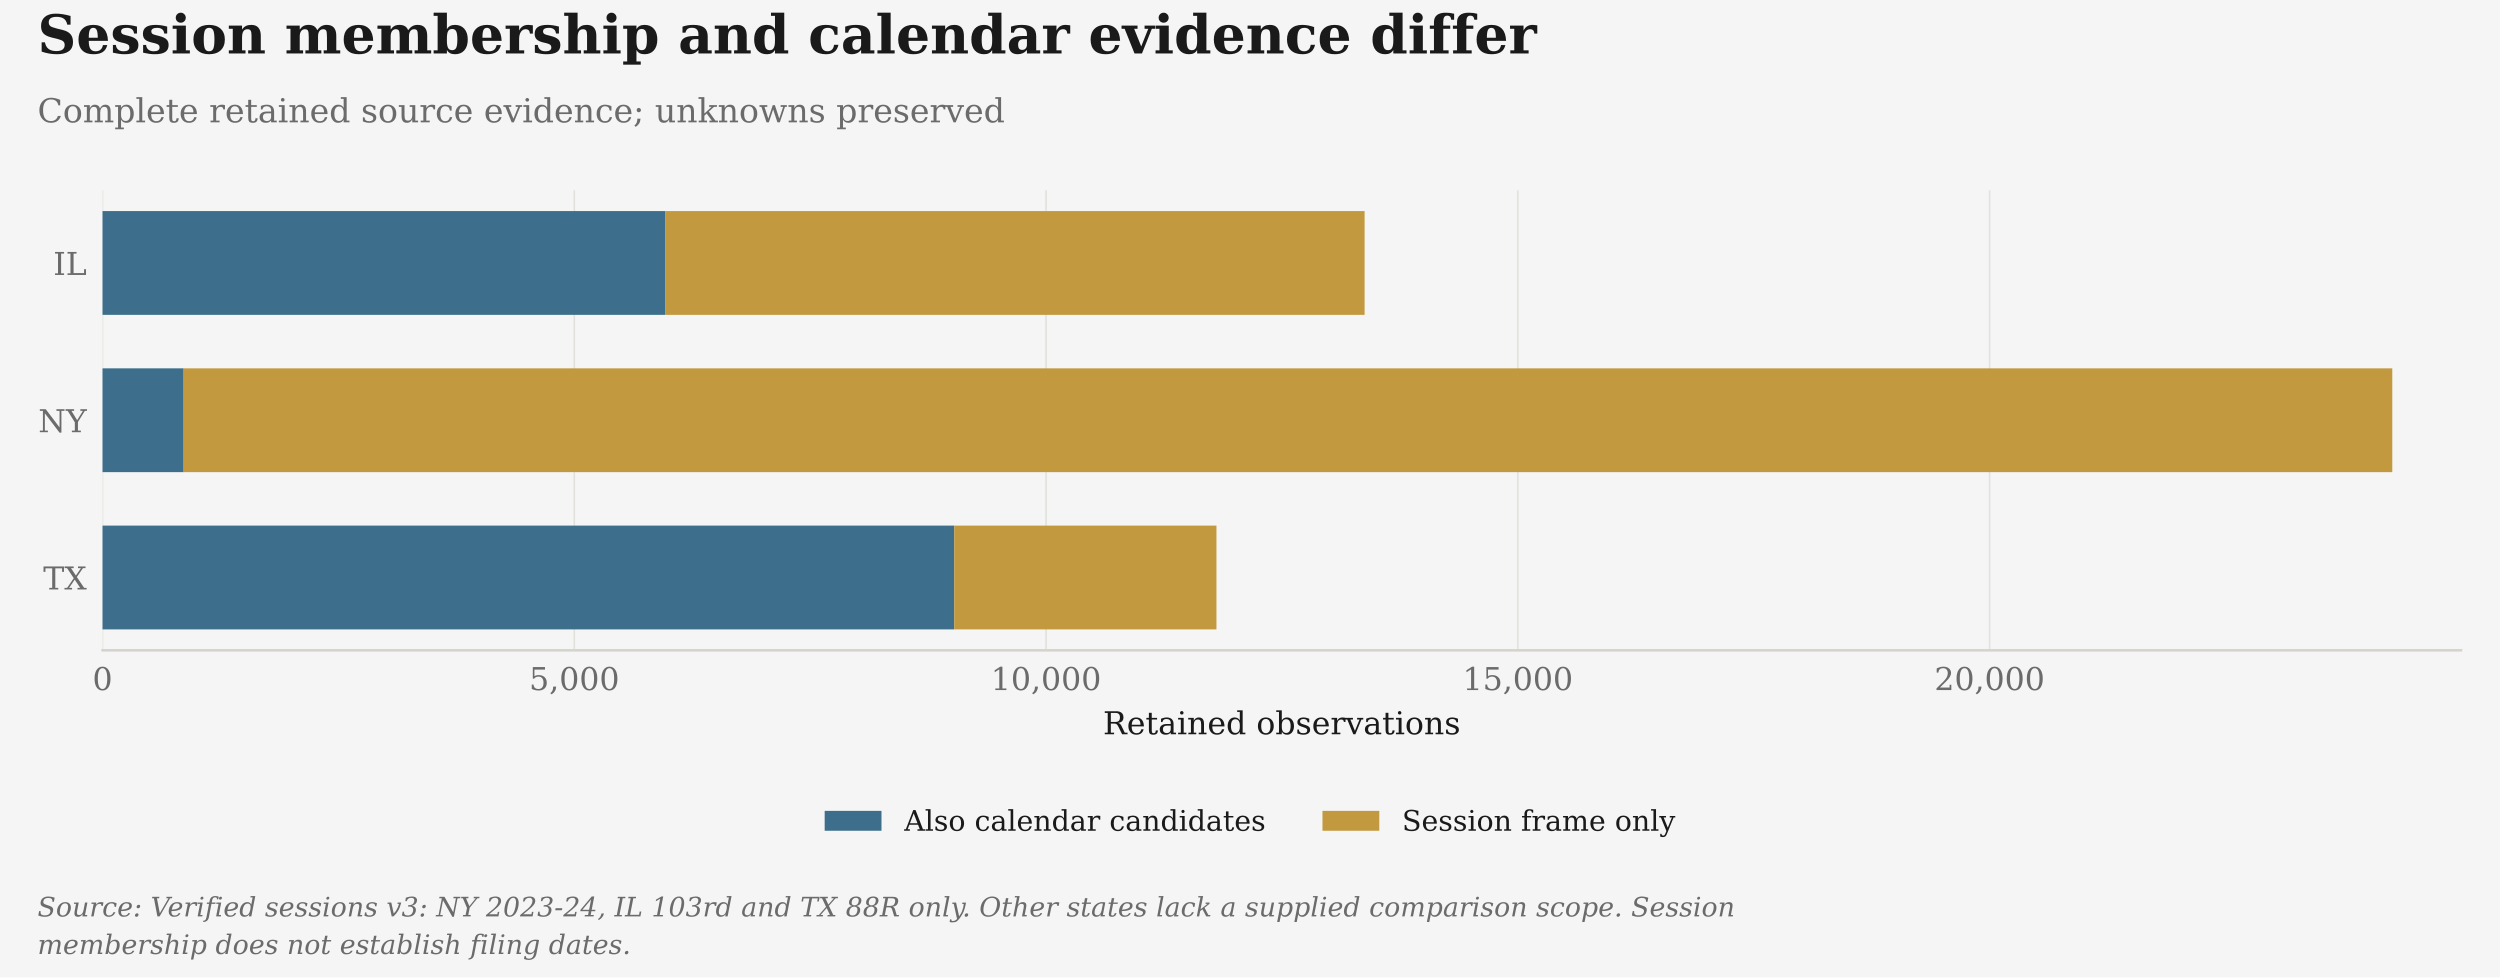
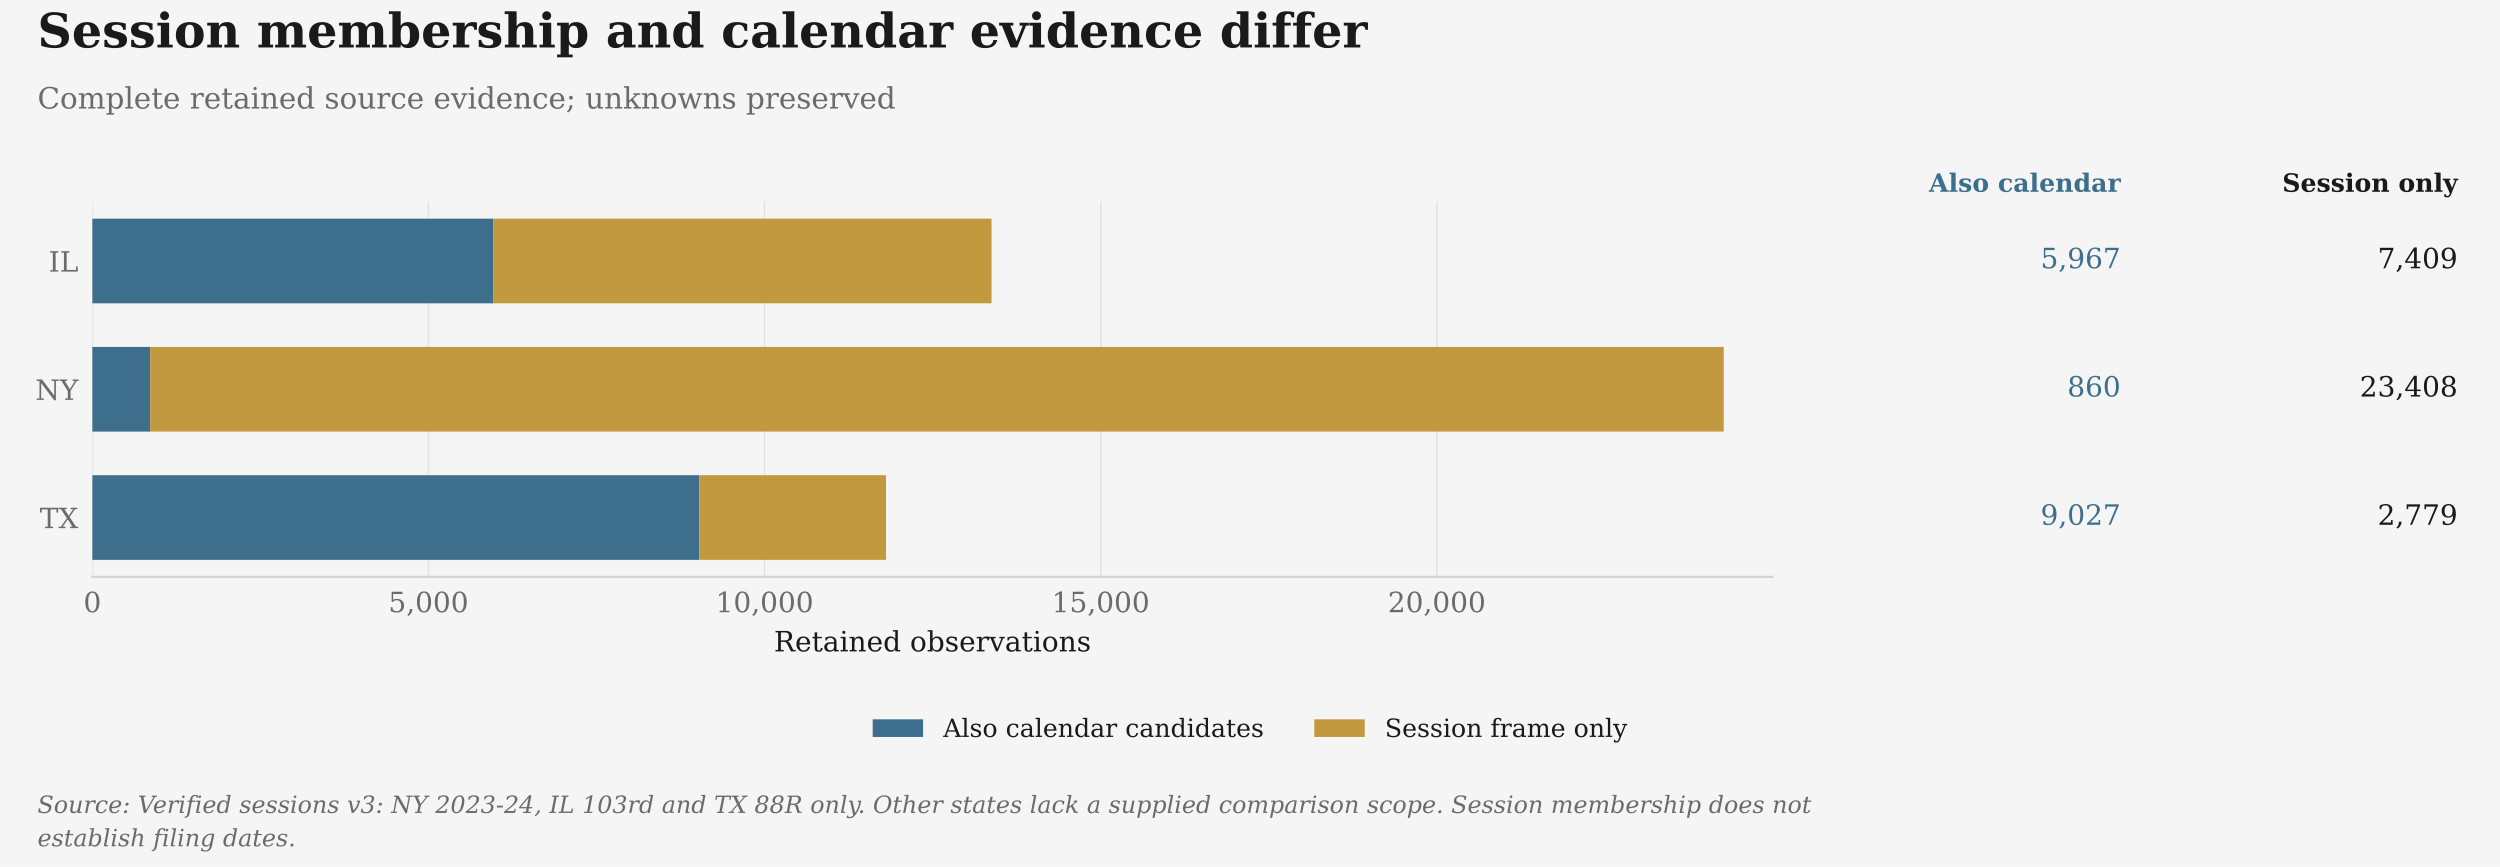
- <svg xmlns="http://www.w3.org/2000/svg" width="792pt" height="309.6pt" viewBox="0 0 792 309.6" version="1.1">
+ <svg xmlns="http://www.w3.org/2000/svg" width="892.8pt" height="309.6pt" viewBox="0 0 892.8 309.6" version="1.1">
  <defs>
    <style type="text/css">*{stroke-linejoin: round; stroke-linecap: butt}</style>
  </defs>
  <g id="figure_1">
    <g id="patch_1">
-       <path d="M 0 309.6  L 792 309.6  L 792 0  L 0 0  z " style="fill: #f5f5f5" />
+       <path d="M 0 309.6  L 892.8 309.6  L 892.8 0  L 0 0  z " style="fill: #f5f5f5" />
    </g>
    <g id="axes_1">
      <g id="patch_2">
-         <path d="M 32.48 206.02  L 779.64 206.02  L 779.64 60.245  L 32.48 60.245  z " style="fill: #f5f5f5" />
+         <path d="M 32.984 206.02  L 633.053 206.02  L 633.053 71.991  L 32.984 71.991  z " style="fill: #f5f5f5" />
      </g>
      <g id="matplotlib.axis_1">
        <g id="xtick_1">
          <g id="line2d_1">
-             <path d="M 32.48 206.02  L 32.48 60.245  " clip-path="url(#p2081808566)" style="fill: none; stroke: #d6d3cc; stroke-opacity: 0.6; stroke-width: 0.5; stroke-linecap: square" />
+             <path d="M 32.984 206.02  L 32.984 71.991  " clip-path="url(#p7bc9245609)" style="fill: none; stroke: #d6d3cc; stroke-opacity: 0.6; stroke-width: 0.5; stroke-linecap: square" />
          </g>
          <g id="line2d_2" />
          <g id="text_1">
-             <text style="font-size: 10px; font-family: 'DejaVu Serif', 'Bitstream Vera Serif', 'Computer Modern Roman', 'New Century Schoolbook', 'Century Schoolbook L', 'Utopia', 'ITC Bookman', 'Bookman', 'Nimbus Roman No9 L', 'Times New Roman', 'Times', 'Palatino', 'Charter', serif; text-anchor: middle; fill: #6b6b6b" x="32.48" y="218.618" transform="rotate(-0 32.48 218.618)">0</text>
+             <text style="font-size: 10px; font-family: 'DejaVu Serif', 'Bitstream Vera Serif', 'Computer Modern Roman', 'New Century Schoolbook', 'Century Schoolbook L', 'Utopia', 'ITC Bookman', 'Bookman', 'Nimbus Roman No9 L', 'Times New Roman', 'Times', 'Palatino', 'Charter', serif; text-anchor: middle; fill: #6b6b6b" x="32.984" y="218.618" transform="rotate(-0 32.984 218.618)">0</text>
          </g>
        </g>
        <g id="xtick_2">
          <g id="line2d_3">
-             <path d="M 181.936 206.02  L 181.936 60.245  " clip-path="url(#p2081808566)" style="fill: none; stroke: #d6d3cc; stroke-opacity: 0.6; stroke-width: 0.5; stroke-linecap: square" />
+             <path d="M 153.017 206.02  L 153.017 71.991  " clip-path="url(#p7bc9245609)" style="fill: none; stroke: #d6d3cc; stroke-opacity: 0.6; stroke-width: 0.5; stroke-linecap: square" />
          </g>
          <g id="line2d_4" />
          <g id="text_2">
-             <text style="font-size: 10px; font-family: 'DejaVu Serif', 'Bitstream Vera Serif', 'Computer Modern Roman', 'New Century Schoolbook', 'Century Schoolbook L', 'Utopia', 'ITC Bookman', 'Bookman', 'Nimbus Roman No9 L', 'Times New Roman', 'Times', 'Palatino', 'Charter', serif; text-anchor: middle; fill: #6b6b6b" x="181.936" y="218.618" transform="rotate(-0 181.9357 218.618)">5,000</text>
+             <text style="font-size: 10px; font-family: 'DejaVu Serif', 'Bitstream Vera Serif', 'Computer Modern Roman', 'New Century Schoolbook', 'Century Schoolbook L', 'Utopia', 'ITC Bookman', 'Bookman', 'Nimbus Roman No9 L', 'Times New Roman', 'Times', 'Palatino', 'Charter', serif; text-anchor: middle; fill: #6b6b6b" x="153.017" y="218.618" transform="rotate(-0 153.0168 218.618)">5,000</text>
          </g>
        </g>
        <g id="xtick_3">
          <g id="line2d_5">
-             <path d="M 331.391 206.02  L 331.391 60.245  " clip-path="url(#p2081808566)" style="fill: none; stroke: #d6d3cc; stroke-opacity: 0.6; stroke-width: 0.5; stroke-linecap: square" />
+             <path d="M 273.05 206.02  L 273.05 71.991  " clip-path="url(#p7bc9245609)" style="fill: none; stroke: #d6d3cc; stroke-opacity: 0.6; stroke-width: 0.5; stroke-linecap: square" />
          </g>
          <g id="line2d_6" />
          <g id="text_3">
-             <text style="font-size: 10px; font-family: 'DejaVu Serif', 'Bitstream Vera Serif', 'Computer Modern Roman', 'New Century Schoolbook', 'Century Schoolbook L', 'Utopia', 'ITC Bookman', 'Bookman', 'Nimbus Roman No9 L', 'Times New Roman', 'Times', 'Palatino', 'Charter', serif; text-anchor: middle; fill: #6b6b6b" x="331.391" y="218.618" transform="rotate(-0 331.3913 218.618)">10,000</text>
+             <text style="font-size: 10px; font-family: 'DejaVu Serif', 'Bitstream Vera Serif', 'Computer Modern Roman', 'New Century Schoolbook', 'Century Schoolbook L', 'Utopia', 'ITC Bookman', 'Bookman', 'Nimbus Roman No9 L', 'Times New Roman', 'Times', 'Palatino', 'Charter', serif; text-anchor: middle; fill: #6b6b6b" x="273.05" y="218.618" transform="rotate(-0 273.0497 218.618)">10,000</text>
          </g>
        </g>
        <g id="xtick_4">
          <g id="line2d_7">
-             <path d="M 480.847 206.02  L 480.847 60.245  " clip-path="url(#p2081808566)" style="fill: none; stroke: #d6d3cc; stroke-opacity: 0.6; stroke-width: 0.5; stroke-linecap: square" />
+             <path d="M 393.083 206.02  L 393.083 71.991  " clip-path="url(#p7bc9245609)" style="fill: none; stroke: #d6d3cc; stroke-opacity: 0.6; stroke-width: 0.5; stroke-linecap: square" />
          </g>
          <g id="line2d_8" />
          <g id="text_4">
-             <text style="font-size: 10px; font-family: 'DejaVu Serif', 'Bitstream Vera Serif', 'Computer Modern Roman', 'New Century Schoolbook', 'Century Schoolbook L', 'Utopia', 'ITC Bookman', 'Bookman', 'Nimbus Roman No9 L', 'Times New Roman', 'Times', 'Palatino', 'Charter', serif; text-anchor: middle; fill: #6b6b6b" x="480.847" y="218.618" transform="rotate(-0 480.847 218.618)">15,000</text>
+             <text style="font-size: 10px; font-family: 'DejaVu Serif', 'Bitstream Vera Serif', 'Computer Modern Roman', 'New Century Schoolbook', 'Century Schoolbook L', 'Utopia', 'ITC Bookman', 'Bookman', 'Nimbus Roman No9 L', 'Times New Roman', 'Times', 'Palatino', 'Charter', serif; text-anchor: middle; fill: #6b6b6b" x="393.083" y="218.618" transform="rotate(-0 393.0825 218.618)">15,000</text>
          </g>
        </g>
        <g id="xtick_5">
          <g id="line2d_9">
-             <path d="M 630.303 206.02  L 630.303 60.245  " clip-path="url(#p2081808566)" style="fill: none; stroke: #d6d3cc; stroke-opacity: 0.6; stroke-width: 0.5; stroke-linecap: square" />
+             <path d="M 513.115 206.02  L 513.115 71.991  " clip-path="url(#p7bc9245609)" style="fill: none; stroke: #d6d3cc; stroke-opacity: 0.6; stroke-width: 0.5; stroke-linecap: square" />
          </g>
          <g id="line2d_10" />
          <g id="text_5">
-             <text style="font-size: 10px; font-family: 'DejaVu Serif', 'Bitstream Vera Serif', 'Computer Modern Roman', 'New Century Schoolbook', 'Century Schoolbook L', 'Utopia', 'ITC Bookman', 'Bookman', 'Nimbus Roman No9 L', 'Times New Roman', 'Times', 'Palatino', 'Charter', serif; text-anchor: middle; fill: #6b6b6b" x="630.303" y="218.618" transform="rotate(-0 630.3027 218.618)">20,000</text>
+             <text style="font-size: 10px; font-family: 'DejaVu Serif', 'Bitstream Vera Serif', 'Computer Modern Roman', 'New Century Schoolbook', 'Century Schoolbook L', 'Utopia', 'ITC Bookman', 'Bookman', 'Nimbus Roman No9 L', 'Times New Roman', 'Times', 'Palatino', 'Charter', serif; text-anchor: middle; fill: #6b6b6b" x="513.115" y="218.618" transform="rotate(-0 513.1154 218.618)">20,000</text>
          </g>
        </g>
        <g id="text_6">
-           <text style="font-size: 10px; font-family: 'DejaVu Serif', 'Bitstream Vera Serif', 'Computer Modern Roman', 'New Century Schoolbook', 'Century Schoolbook L', 'Utopia', 'ITC Bookman', 'Bookman', 'Nimbus Roman No9 L', 'Times New Roman', 'Times', 'Palatino', 'Charter', serif; text-anchor: middle; fill: #1a1a1a" x="406.06" y="232.619" transform="rotate(-0 406.06 232.6188)">Retained observations</text>
+           <text style="font-size: 10px; font-family: 'DejaVu Serif', 'Bitstream Vera Serif', 'Computer Modern Roman', 'New Century Schoolbook', 'Century Schoolbook L', 'Utopia', 'ITC Bookman', 'Bookman', 'Nimbus Roman No9 L', 'Times New Roman', 'Times', 'Palatino', 'Charter', serif; text-anchor: middle; fill: #1a1a1a" x="333.019" y="232.619" transform="rotate(-0 333.0186 232.6188)">Retained observations</text>
        </g>
      </g>
      <g id="matplotlib.axis_2">
        <g id="ytick_1">
          <g id="line2d_11" />
          <g id="text_7">
-             <text style="font-size: 10px; font-family: 'DejaVu Serif', 'Bitstream Vera Serif', 'Computer Modern Roman', 'New Century Schoolbook', 'Century Schoolbook L', 'Utopia', 'ITC Bookman', 'Bookman', 'Nimbus Roman No9 L', 'Times New Roman', 'Times', 'Palatino', 'Charter', serif; text-anchor: end; fill: #6b6b6b" x="27.48" y="87.111" transform="rotate(-0 27.48 87.11064)">IL</text>
+             <text style="font-size: 10px; font-family: 'DejaVu Serif', 'Bitstream Vera Serif', 'Computer Modern Roman', 'New Century Schoolbook', 'Century Schoolbook L', 'Utopia', 'ITC Bookman', 'Bookman', 'Nimbus Roman No9 L', 'Times New Roman', 'Times', 'Palatino', 'Charter', serif; text-anchor: end; fill: #6b6b6b" x="27.984" y="96.998" transform="rotate(-0 27.984 96.99802)">IL</text>
          </g>
        </g>
        <g id="ytick_2">
          <g id="line2d_12" />
          <g id="text_8">
-             <text style="font-size: 10px; font-family: 'DejaVu Serif', 'Bitstream Vera Serif', 'Computer Modern Roman', 'New Century Schoolbook', 'Century Schoolbook L', 'Utopia', 'ITC Bookman', 'Bookman', 'Nimbus Roman No9 L', 'Times New Roman', 'Times', 'Palatino', 'Charter', serif; text-anchor: end; fill: #6b6b6b" x="27.48" y="136.931" transform="rotate(-0 27.48 136.9314)">NY</text>
+             <text style="font-size: 10px; font-family: 'DejaVu Serif', 'Bitstream Vera Serif', 'Computer Modern Roman', 'New Century Schoolbook', 'Century Schoolbook L', 'Utopia', 'ITC Bookman', 'Bookman', 'Nimbus Roman No9 L', 'Times New Roman', 'Times', 'Palatino', 'Charter', serif; text-anchor: end; fill: #6b6b6b" x="27.984" y="142.804" transform="rotate(-0 27.984 142.8044)">NY</text>
          </g>
        </g>
        <g id="ytick_3">
          <g id="line2d_13" />
          <g id="text_9">
-             <text style="font-size: 10px; font-family: 'DejaVu Serif', 'Bitstream Vera Serif', 'Computer Modern Roman', 'New Century Schoolbook', 'Century Schoolbook L', 'Utopia', 'ITC Bookman', 'Bookman', 'Nimbus Roman No9 L', 'Times New Roman', 'Times', 'Palatino', 'Charter', serif; text-anchor: end; fill: #6b6b6b" x="27.48" y="186.752" transform="rotate(-0 27.48 186.7522)">TX</text>
+             <text style="font-size: 10px; font-family: 'DejaVu Serif', 'Bitstream Vera Serif', 'Computer Modern Roman', 'New Century Schoolbook', 'Century Schoolbook L', 'Utopia', 'ITC Bookman', 'Bookman', 'Nimbus Roman No9 L', 'Times New Roman', 'Times', 'Palatino', 'Charter', serif; text-anchor: end; fill: #6b6b6b" x="27.984" y="188.611" transform="rotate(-0 27.984 188.6108)">TX</text>
          </g>
        </g>
      </g>
      <g id="patch_3">
-         <path d="M 32.48 66.871  L 210.84 66.871  L 210.84 99.753  L 32.48 99.753  z " clip-path="url(#p2081808566)" style="fill: #3d6f8c" />
+         <path d="M 32.984 78.083  L 176.231 78.083  L 176.231 108.315  L 32.984 108.315  z " clip-path="url(#p7bc9245609)" style="fill: #3d6f8c" />
      </g>
      <g id="patch_4">
-         <path d="M 32.48 116.692  L 58.186 116.692  L 58.186 149.573  L 32.48 149.573  z " clip-path="url(#p2081808566)" style="fill: #3d6f8c" />
+         <path d="M 32.984 123.889  L 53.63 123.889  L 53.63 154.122  L 32.984 154.122  z " clip-path="url(#p7bc9245609)" style="fill: #3d6f8c" />
      </g>
      <g id="patch_5">
-         <path d="M 32.48 166.512  L 302.307 166.512  L 302.307 199.394  L 32.48 199.394  z " clip-path="url(#p2081808566)" style="fill: #3d6f8c" />
+         <path d="M 32.984 169.696  L 249.691 169.696  L 249.691 199.928  L 32.984 199.928  z " clip-path="url(#p7bc9245609)" style="fill: #3d6f8c" />
      </g>
      <g id="patch_6">
-         <path d="M 210.84 66.871  L 432.304 66.871  L 432.304 99.753  L 210.84 99.753  z " clip-path="url(#p2081808566)" style="fill: #c2993e" />
+         <path d="M 176.231 78.083  L 354.096 78.083  L 354.096 108.315  L 176.231 108.315  z " clip-path="url(#p7bc9245609)" style="fill: #c2993e" />
      </g>
      <g id="patch_7">
-         <path d="M 58.186 116.692  L 757.878 116.692  L 757.878 149.573  L 58.186 149.573  z " clip-path="url(#p2081808566)" style="fill: #c2993e" />
+         <path d="M 53.63 123.889  L 615.575 123.889  L 615.575 154.122  L 53.63 154.122  z " clip-path="url(#p7bc9245609)" style="fill: #c2993e" />
      </g>
      <g id="patch_8">
-         <path d="M 302.307 166.512  L 385.375 166.512  L 385.375 199.394  L 302.307 199.394  z " clip-path="url(#p2081808566)" style="fill: #c2993e" />
+         <path d="M 249.691 169.696  L 316.406 169.696  L 316.406 199.928  L 249.691 199.928  z " clip-path="url(#p7bc9245609)" style="fill: #c2993e" />
      </g>
      <g id="patch_9">
-         <path d="M 32.48 206.02  L 779.64 206.02  " style="fill: none; stroke: #d6d3cc; stroke-width: 0.8; stroke-linejoin: miter; stroke-linecap: square" />
+         <path d="M 32.984 206.02  L 633.053 206.02  " style="fill: none; stroke: #d6d3cc; stroke-width: 0.8; stroke-linejoin: miter; stroke-linecap: square" />
      </g>
    </g>
-     <g id="text_10">
-       <text style="font-weight: 700; font-size: 17px; font-family: 'DejaVu Serif', 'Bitstream Vera Serif', 'Computer Modern Roman', 'New Century Schoolbook', 'Century Schoolbook L', 'Utopia', 'ITC Bookman', 'Bookman', 'Nimbus Roman No9 L', 'Times New Roman', 'Times', 'Palatino', 'Charter', serif; text-anchor: start; fill: #1a1a1a" x="11.88" y="16.942" transform="rotate(-0 11.88 16.94214)">Session membership and calendar evidence differ</text>
+     <g id="axes_2">
+       <g id="text_10">
+         <text style="font-weight: 700; font-size: 9px; font-family: 'DejaVu Serif', 'Bitstream Vera Serif', 'Computer Modern Roman', 'New Century Schoolbook', 'Century Schoolbook L', 'Utopia', 'ITC Bookman', 'Bookman', 'Nimbus Roman No9 L', 'Times New Roman', 'Times', 'Palatino', 'Charter', serif; text-anchor: end; fill: #3d6f8c" x="757.35" y="68.488" transform="rotate(-0 757.3504 68.48843)">Also calendar</text>
+       </g>
+       <g id="text_11">
+         <text style="font-size: 10px; font-family: 'DejaVu Serif', 'Bitstream Vera Serif', 'Computer Modern Roman', 'New Century Schoolbook', 'Century Schoolbook L', 'Utopia', 'ITC Bookman', 'Bookman', 'Nimbus Roman No9 L', 'Times New Roman', 'Times', 'Palatino', 'Charter', serif; text-anchor: end; fill: #3d6f8c" x="757.35" y="95.797" transform="rotate(-0 757.3504 95.79685)">5,967</text>
+       </g>
+       <g id="text_12">
+         <text style="font-size: 10px; font-family: 'DejaVu Serif', 'Bitstream Vera Serif', 'Computer Modern Roman', 'New Century Schoolbook', 'Century Schoolbook L', 'Utopia', 'ITC Bookman', 'Bookman', 'Nimbus Roman No9 L', 'Times New Roman', 'Times', 'Palatino', 'Charter', serif; text-anchor: end; fill: #3d6f8c" x="757.35" y="141.603" transform="rotate(-0 757.3504 141.6032)">860</text>
+       </g>
+       <g id="text_13">
+         <text style="font-size: 10px; font-family: 'DejaVu Serif', 'Bitstream Vera Serif', 'Computer Modern Roman', 'New Century Schoolbook', 'Century Schoolbook L', 'Utopia', 'ITC Bookman', 'Bookman', 'Nimbus Roman No9 L', 'Times New Roman', 'Times', 'Palatino', 'Charter', serif; text-anchor: end; fill: #3d6f8c" x="757.35" y="187.41" transform="rotate(-0 757.3504 187.4096)">9,027</text>
+       </g>
+       <g id="text_14">
+         <text style="font-weight: 700; font-size: 9px; font-family: 'DejaVu Serif', 'Bitstream Vera Serif', 'Computer Modern Roman', 'New Century Schoolbook', 'Century Schoolbook L', 'Utopia', 'ITC Bookman', 'Bookman', 'Nimbus Roman No9 L', 'Times New Roman', 'Times', 'Palatino', 'Charter', serif; text-anchor: end; fill: #1a1a1a" x="877.707" y="68.488" transform="rotate(-0 877.7072 68.48843)">Session only</text>
+       </g>
+       <g id="text_15">
+         <text style="font-size: 10px; font-family: 'DejaVu Serif', 'Bitstream Vera Serif', 'Computer Modern Roman', 'New Century Schoolbook', 'Century Schoolbook L', 'Utopia', 'ITC Bookman', 'Bookman', 'Nimbus Roman No9 L', 'Times New Roman', 'Times', 'Palatino', 'Charter', serif; text-anchor: end; fill: #1a1a1a" x="877.707" y="95.797" transform="rotate(-0 877.7072 95.79685)">7,409</text>
+       </g>
+       <g id="text_16">
+         <text style="font-size: 10px; font-family: 'DejaVu Serif', 'Bitstream Vera Serif', 'Computer Modern Roman', 'New Century Schoolbook', 'Century Schoolbook L', 'Utopia', 'ITC Bookman', 'Bookman', 'Nimbus Roman No9 L', 'Times New Roman', 'Times', 'Palatino', 'Charter', serif; text-anchor: end; fill: #1a1a1a" x="877.707" y="141.603" transform="rotate(-0 877.7072 141.6032)">23,408</text>
+       </g>
+       <g id="text_17">
+         <text style="font-size: 10px; font-family: 'DejaVu Serif', 'Bitstream Vera Serif', 'Computer Modern Roman', 'New Century Schoolbook', 'Century Schoolbook L', 'Utopia', 'ITC Bookman', 'Bookman', 'Nimbus Roman No9 L', 'Times New Roman', 'Times', 'Palatino', 'Charter', serif; text-anchor: end; fill: #1a1a1a" x="877.707" y="187.41" transform="rotate(-0 877.7072 187.4096)">2,779</text>
+       </g>
    </g>
-     <g id="text_11">
-       <text style="font-size: 10.5px; font-family: 'DejaVu Serif', 'Bitstream Vera Serif', 'Computer Modern Roman', 'New Century Schoolbook', 'Century Schoolbook L', 'Utopia', 'ITC Bookman', 'Bookman', 'Nimbus Roman No9 L', 'Times New Roman', 'Times', 'Palatino', 'Charter', serif; text-anchor: start; fill: #6b6b6b" x="11.88" y="38.752" transform="rotate(-0 11.88 38.75214)">Complete retained source evidence; unknowns preserved</text>
+     <g id="text_18">
+       <text style="font-weight: 700; font-size: 17px; font-family: 'DejaVu Serif', 'Bitstream Vera Serif', 'Computer Modern Roman', 'New Century Schoolbook', 'Century Schoolbook L', 'Utopia', 'ITC Bookman', 'Bookman', 'Nimbus Roman No9 L', 'Times New Roman', 'Times', 'Palatino', 'Charter', serif; text-anchor: start; fill: #1a1a1a" x="13.392" y="16.942" transform="rotate(-0 13.392 16.94214)">Session membership and calendar evidence differ</text>
    </g>
-     <g id="text_12">
-       <text style="font-style: italic; font-size: 8.5px; font-family: 'DejaVu Serif', 'Bitstream Vera Serif', 'Computer Modern Roman', 'New Century Schoolbook', 'Century Schoolbook L', 'Utopia', 'ITC Bookman', 'Bookman', 'Nimbus Roman No9 L', 'Times New Roman', 'Times', 'Palatino', 'Charter', serif; fill: #6b6b6b" transform="translate(11.88 290.3198)">Source: Verified sessions v3: NY 2023-24, IL 103rd and TX 88R only. Other states lack a supplied comparison scope. Session</text>
-       <text style="font-style: italic; font-size: 8.5px; font-family: 'DejaVu Serif', 'Bitstream Vera Serif', 'Computer Modern Roman', 'New Century Schoolbook', 'Century Schoolbook L', 'Utopia', 'ITC Bookman', 'Bookman', 'Nimbus Roman No9 L', 'Times New Roman', 'Times', 'Palatino', 'Charter', serif; fill: #6b6b6b" transform="translate(11.88 302.2198)">membership does not establish filing dates.</text>
+     <g id="text_19">
+       <text style="font-size: 10.5px; font-family: 'DejaVu Serif', 'Bitstream Vera Serif', 'Computer Modern Roman', 'New Century Schoolbook', 'Century Schoolbook L', 'Utopia', 'ITC Bookman', 'Bookman', 'Nimbus Roman No9 L', 'Times New Roman', 'Times', 'Palatino', 'Charter', serif; text-anchor: start; fill: #6b6b6b" x="13.392" y="38.752" transform="rotate(-0 13.392 38.75214)">Complete retained source evidence; unknowns preserved</text>
+     </g>
+     <g id="text_20">
+       <text style="font-style: italic; font-size: 8.5px; font-family: 'DejaVu Serif', 'Bitstream Vera Serif', 'Computer Modern Roman', 'New Century Schoolbook', 'Century Schoolbook L', 'Utopia', 'ITC Bookman', 'Bookman', 'Nimbus Roman No9 L', 'Times New Roman', 'Times', 'Palatino', 'Charter', serif; fill: #6b6b6b" transform="translate(13.392 290.3198)">Source: Verified sessions v3: NY 2023-24, IL 103rd and TX 88R only. Other states lack a supplied comparison scope. Session membership does not</text>
+       <text style="font-style: italic; font-size: 8.5px; font-family: 'DejaVu Serif', 'Bitstream Vera Serif', 'Computer Modern Roman', 'New Century Schoolbook', 'Century Schoolbook L', 'Utopia', 'ITC Bookman', 'Bookman', 'Nimbus Roman No9 L', 'Times New Roman', 'Times', 'Palatino', 'Charter', serif; fill: #6b6b6b" transform="translate(13.392 302.2198)">establish filing dates.</text>
    </g>
    <g id="legend_1">
      <g id="patch_10">
-         <path d="M 261.257 263.183  L 279.257 263.183  L 279.257 256.883  L 261.257 256.883  z " style="fill: #3d6f8c" />
+         <path d="M 311.657 263.183  L 329.657 263.183  L 329.657 256.883  L 311.657 256.883  z " style="fill: #3d6f8c" />
      </g>
-       <g id="text_13">
-         <text style="font-size: 9px; font-family: 'DejaVu Serif', 'Bitstream Vera Serif', 'Computer Modern Roman', 'New Century Schoolbook', 'Century Schoolbook L', 'Utopia', 'ITC Bookman', 'Bookman', 'Nimbus Roman No9 L', 'Times New Roman', 'Times', 'Palatino', 'Charter', serif; text-anchor: start; fill: #1a1a1a" x="286.457" y="263.183" transform="rotate(-0 286.4566 263.1827)">Also calendar candidates</text>
+       <g id="text_21">
+         <text style="font-size: 9px; font-family: 'DejaVu Serif', 'Bitstream Vera Serif', 'Computer Modern Roman', 'New Century Schoolbook', 'Century Schoolbook L', 'Utopia', 'ITC Bookman', 'Bookman', 'Nimbus Roman No9 L', 'Times New Roman', 'Times', 'Palatino', 'Charter', serif; text-anchor: start; fill: #1a1a1a" x="336.857" y="263.183" transform="rotate(-0 336.8566 263.1827)">Also calendar candidates</text>
      </g>
      <g id="patch_11">
-         <path d="M 418.962 263.183  L 436.962 263.183  L 436.962 256.883  L 418.962 256.883  z " style="fill: #c2993e" />
+         <path d="M 469.362 263.183  L 487.362 263.183  L 487.362 256.883  L 469.362 256.883  z " style="fill: #c2993e" />
      </g>
-       <g id="text_14">
-         <text style="font-size: 9px; font-family: 'DejaVu Serif', 'Bitstream Vera Serif', 'Computer Modern Roman', 'New Century Schoolbook', 'Century Schoolbook L', 'Utopia', 'ITC Bookman', 'Bookman', 'Nimbus Roman No9 L', 'Times New Roman', 'Times', 'Palatino', 'Charter', serif; text-anchor: start; fill: #1a1a1a" x="444.162" y="263.183" transform="rotate(-0 444.162 263.1827)">Session frame only</text>
+       <g id="text_22">
+         <text style="font-size: 9px; font-family: 'DejaVu Serif', 'Bitstream Vera Serif', 'Computer Modern Roman', 'New Century Schoolbook', 'Century Schoolbook L', 'Utopia', 'ITC Bookman', 'Bookman', 'Nimbus Roman No9 L', 'Times New Roman', 'Times', 'Palatino', 'Charter', serif; text-anchor: start; fill: #1a1a1a" x="494.562" y="263.183" transform="rotate(-0 494.562 263.1827)">Session frame only</text>
      </g>
    </g>
  </g>
  <defs>
-     <clipPath id="p2081808566">
-       <rect x="32.48" y="60.245" width="747.16" height="145.776" />
+     <clipPath id="p7bc9245609">
+       <rect x="32.984" y="71.991" width="600.069" height="134.03" />
    </clipPath>
  </defs>
</svg>
